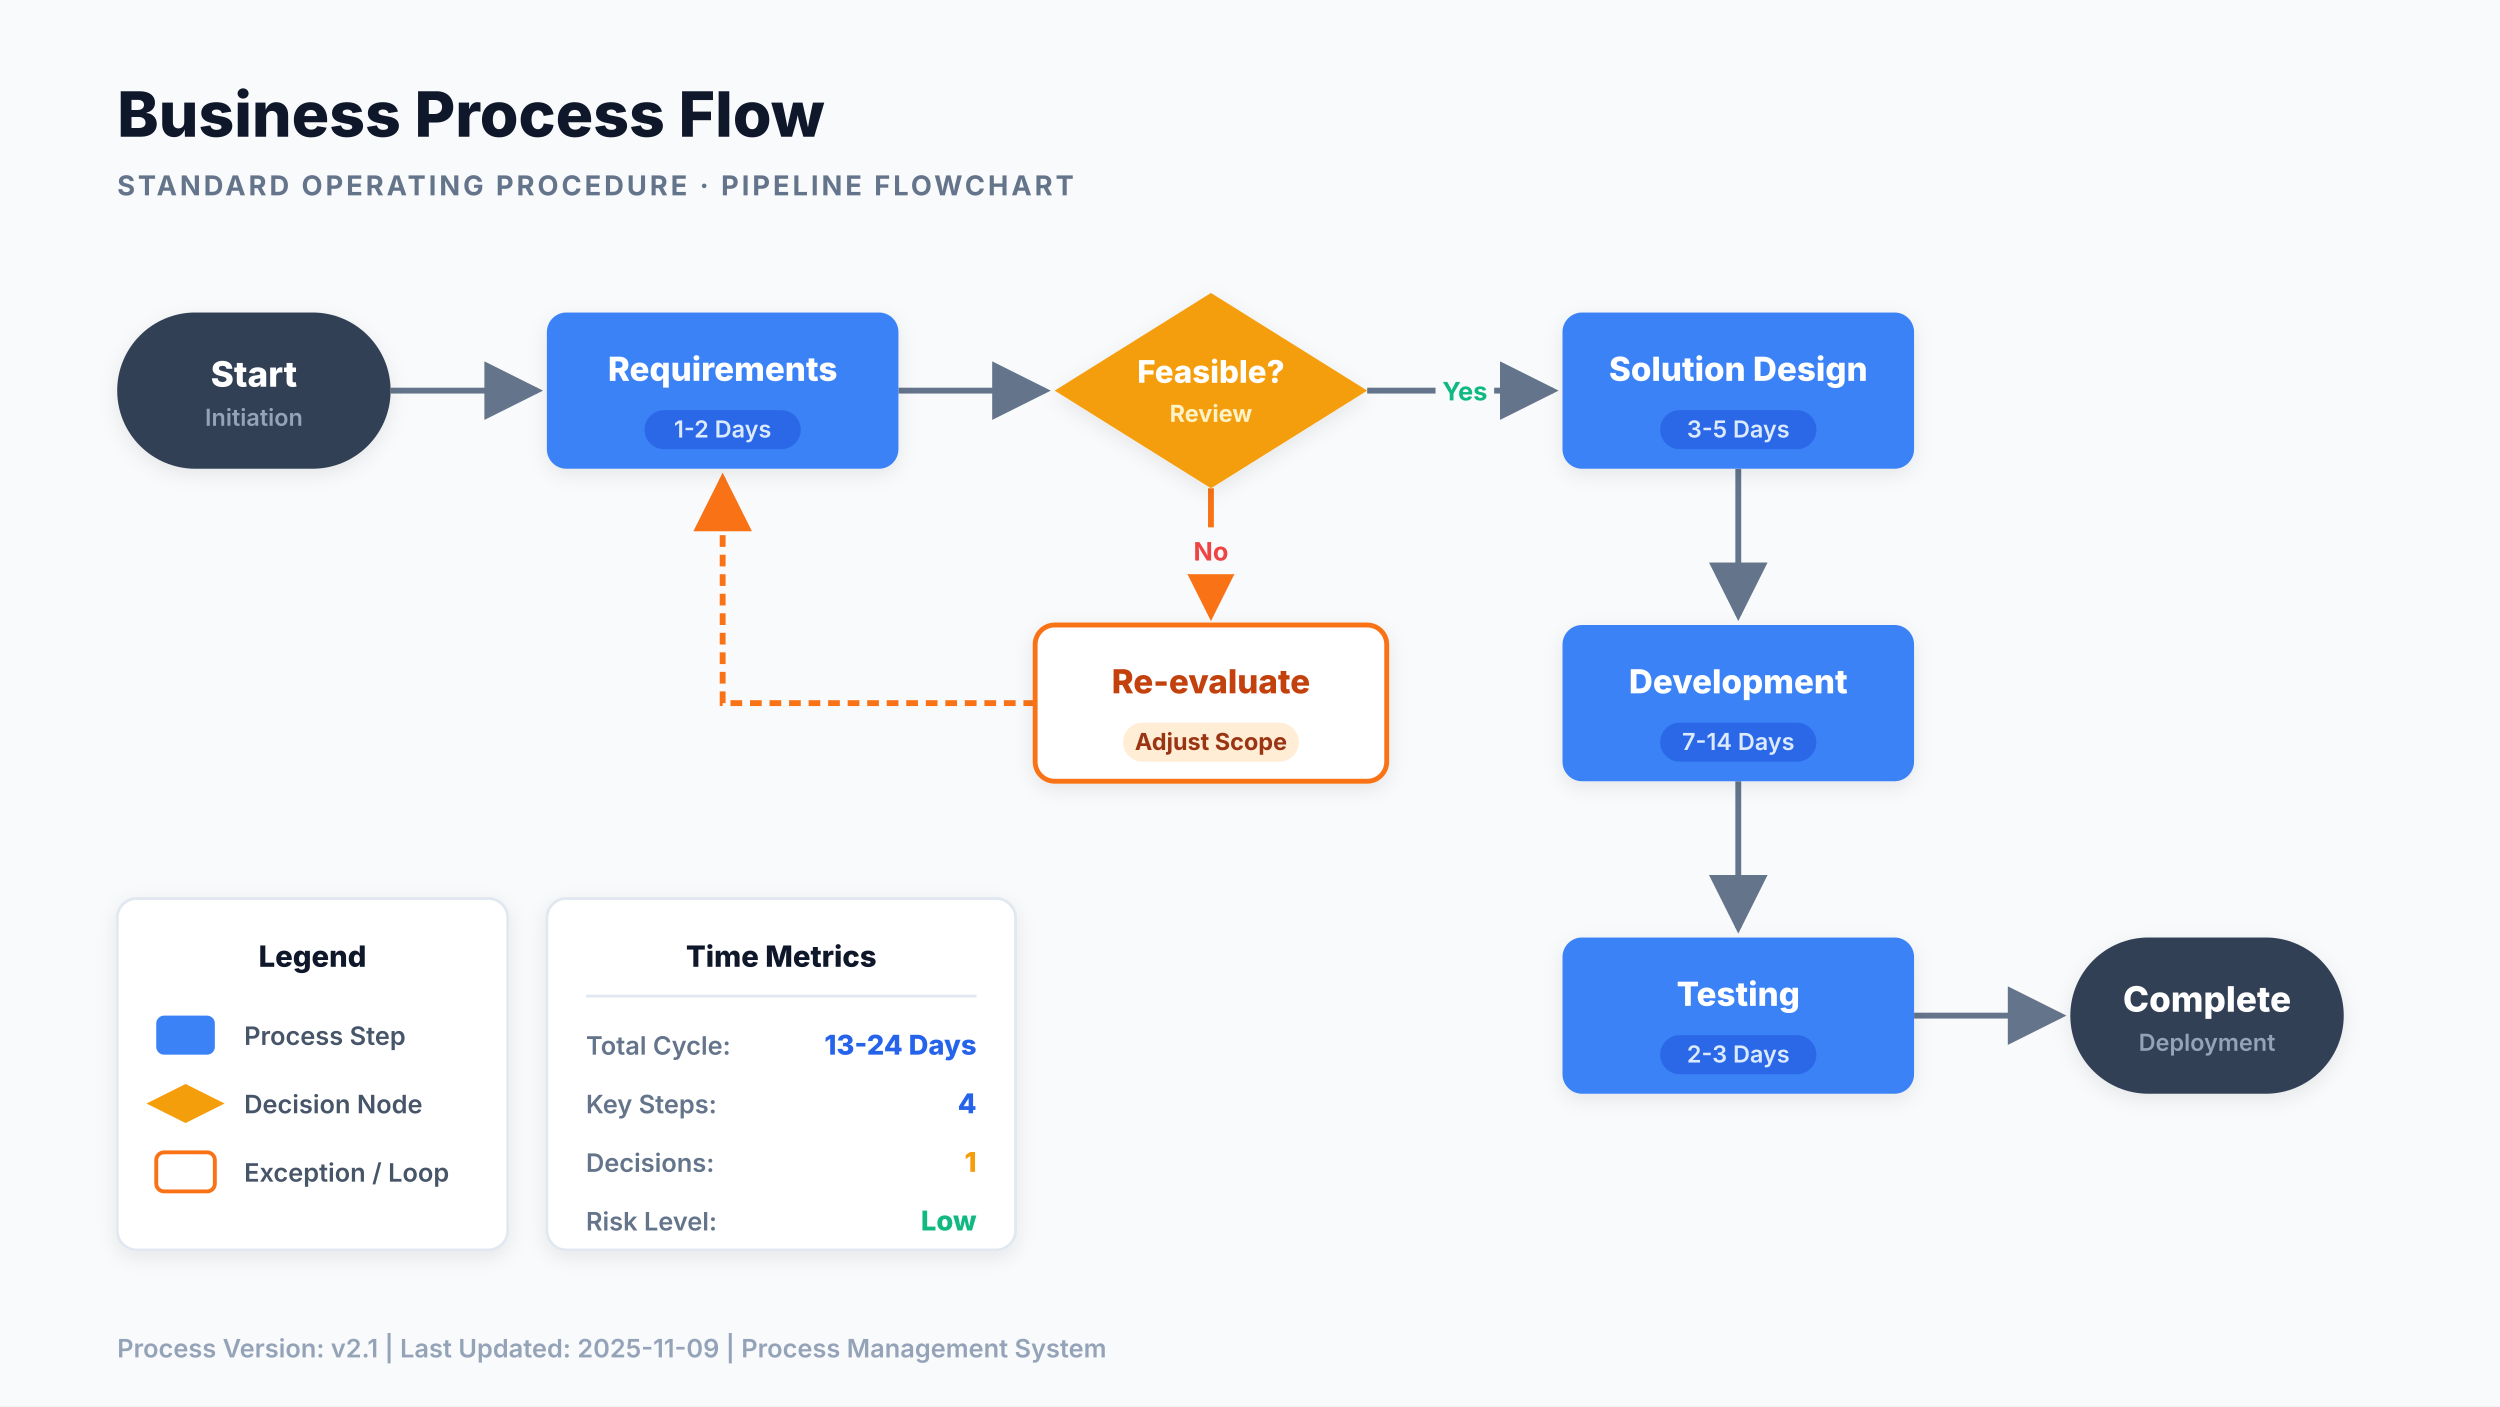
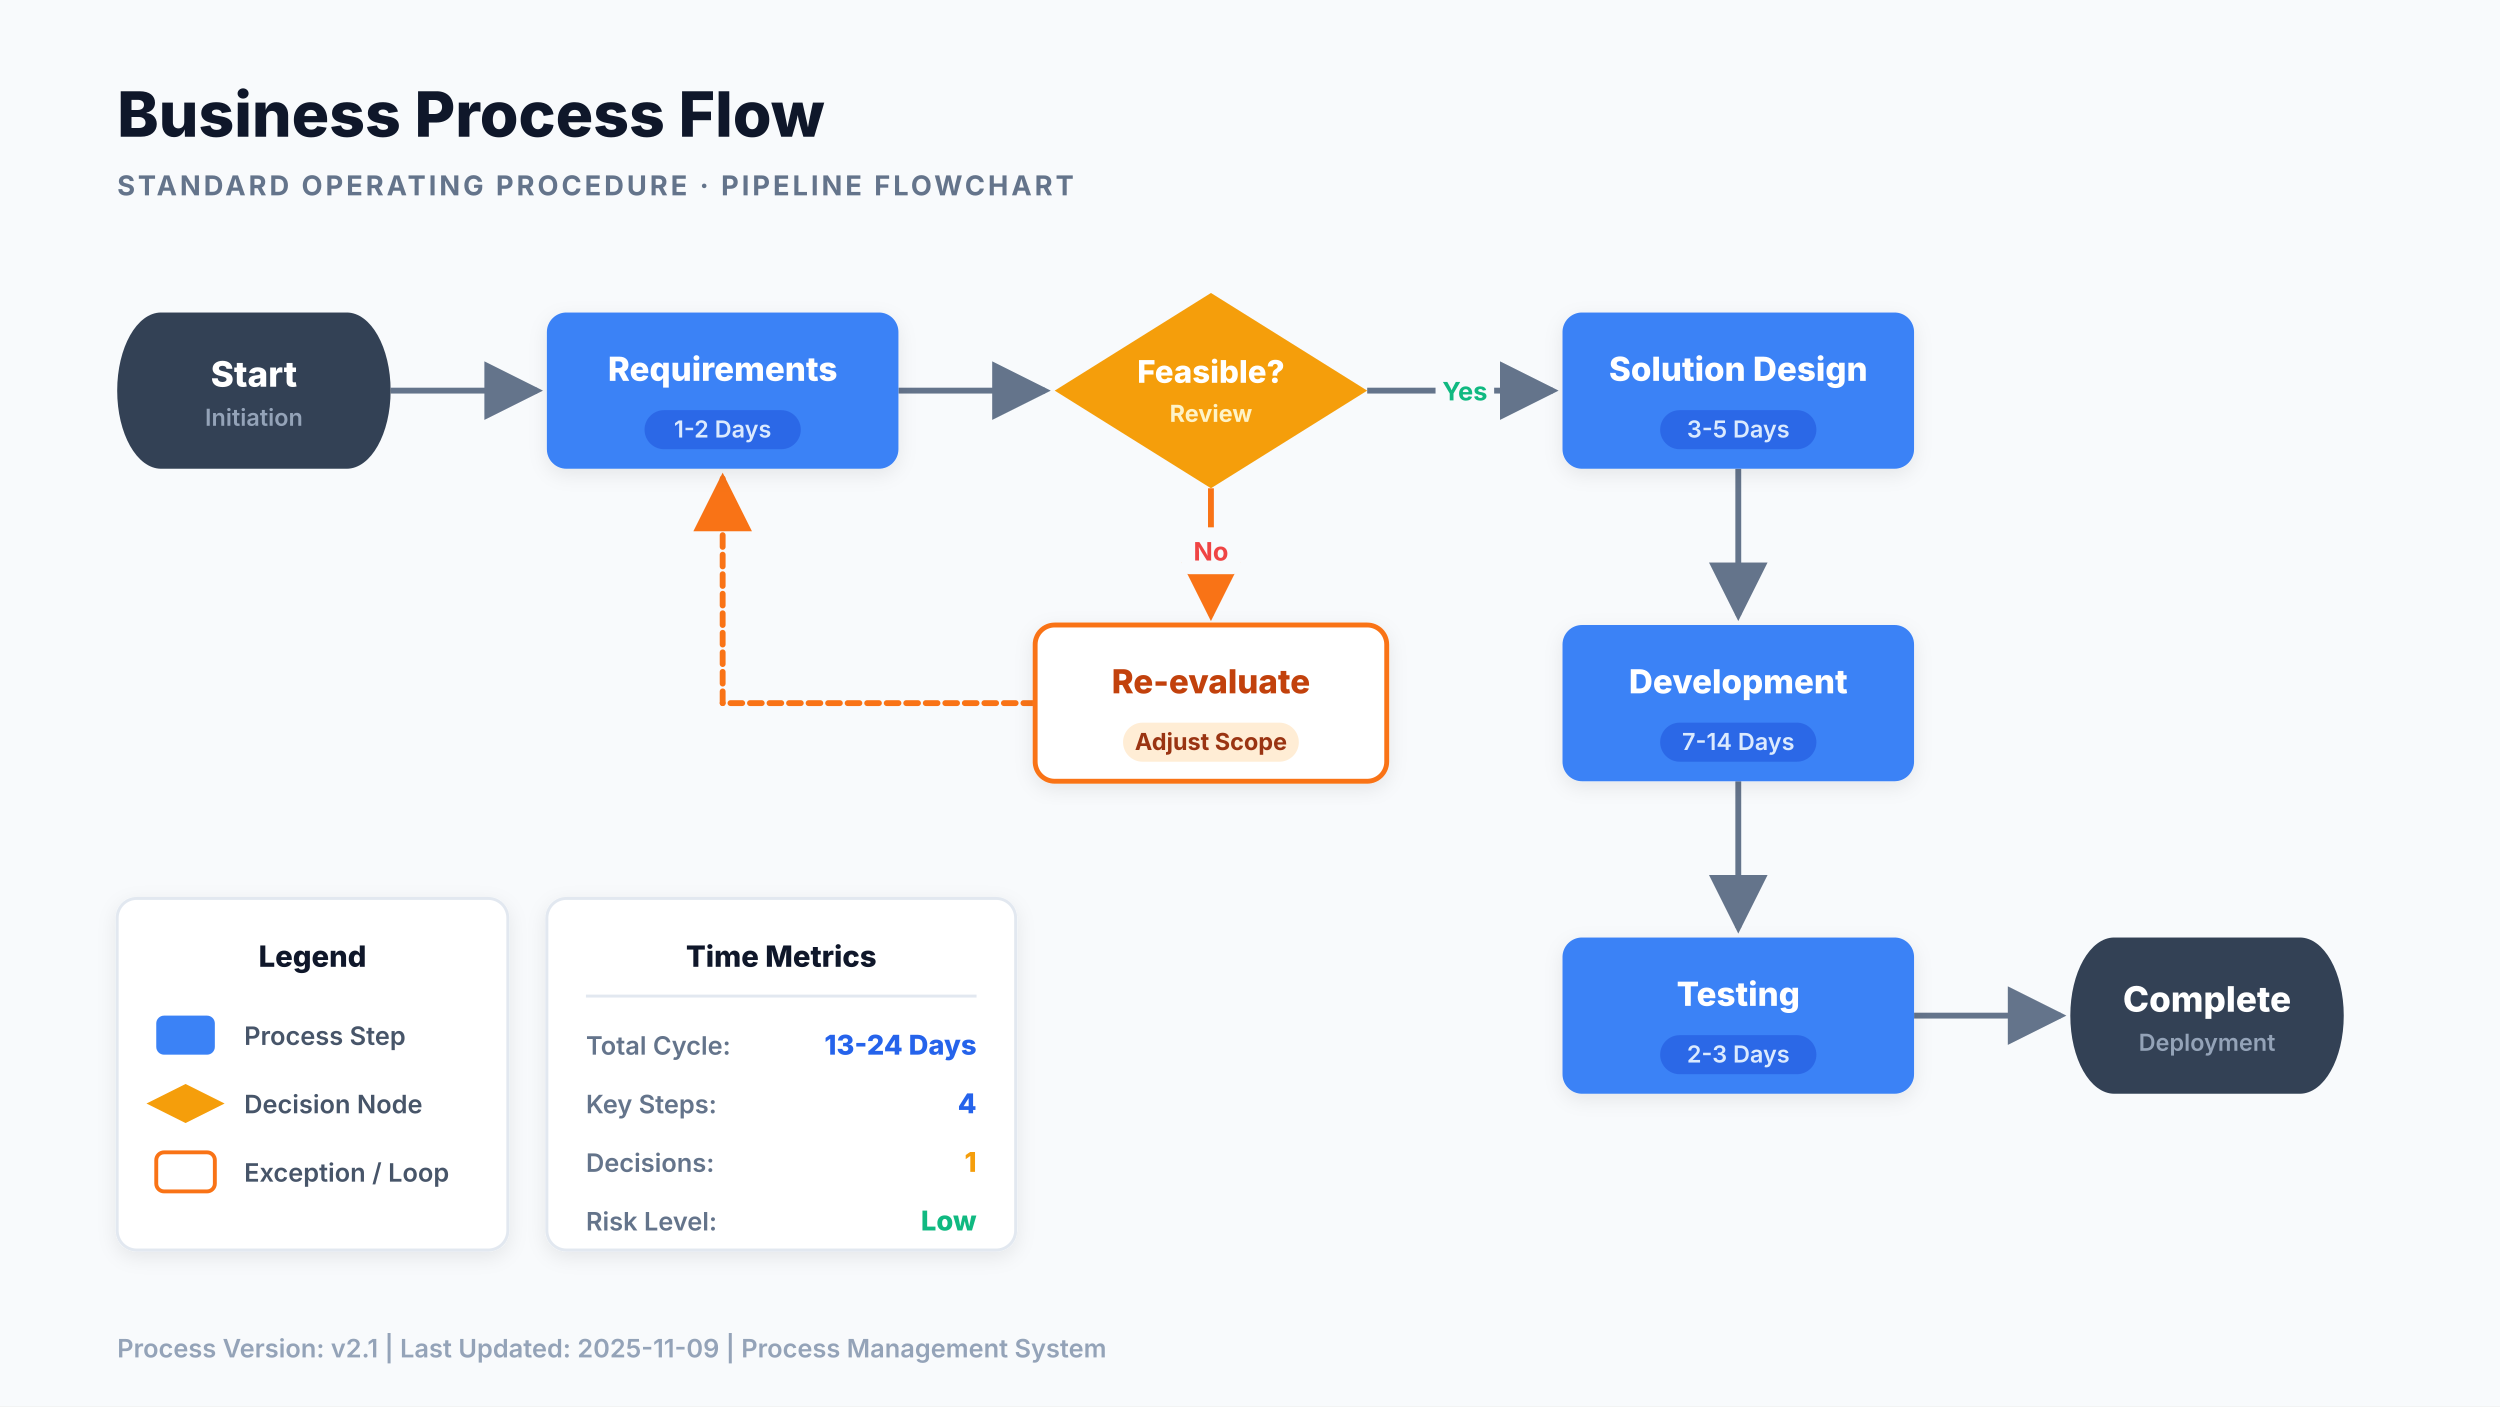
<svg xmlns="http://www.w3.org/2000/svg" viewBox="0 0 1280 720" width="1280" height="720">
  <defs>
    <filter id="cardShadow" x="-15%" y="-15%" width="130%" height="130%">
      <feGaussianBlur in="SourceAlpha" stdDeviation="5" />
      <feOffset dx="0" dy="3" result="offsetblur" />
      <feFlood flood-color="#0F172A" flood-opacity="0.08" result="shadowColor" />
      <feComposite in="shadowColor" in2="offsetblur" operator="in" result="shadow" />
      <feMerge>
        <feMergeNode in="shadow" />
        <feMergeNode in="SourceGraphic" />
      </feMerge>
    </filter>
    <marker id="arrowMain" markerWidth="10" markerHeight="10" refX="9" refY="5" orient="auto">
      <path d="M 0,0 L 10,5 L 0,10 Z" fill="#64748B" />
    </marker>
    <marker id="arrowOrange" markerWidth="10" markerHeight="10" refX="9" refY="5" orient="auto">
      <path d="M 0,0 L 10,5 L 0,10 Z" fill="#F97316" />
    </marker>
  </defs>
  <rect width="1280" height="720" fill="#F8FAFC" />
  <text x="60" y="70" font-family="-apple-system, BlinkMacSystemFont, 'Segoe UI', sans-serif" font-size="32" font-weight="800" fill="#0F172A">Business Process Flow</text>
  <text x="60" y="100" font-family="-apple-system, BlinkMacSystemFont, 'Segoe UI', sans-serif" font-size="14" font-weight="700" fill="#64748B" letter-spacing="1.5">STANDARD OPERATING PROCEDURE · PIPELINE FLOWCHART</text>
-   <g>
+   <g id="process-connectors">
    <line x1="200" y1="200" x2="275" y2="200" stroke="#64748B" stroke-width="3" marker-end="url(#arrowMain)" />
    <line x1="460" y1="200" x2="535" y2="200" stroke="#64748B" stroke-width="3" marker-end="url(#arrowMain)" />
    <line x1="700" y1="200" x2="795" y2="200" stroke="#64748B" stroke-width="3" marker-end="url(#arrowMain)" />
    <rect x="735" y="188" width="30" height="24" rx="4" fill="#F8FAFC" />
    <text x="750" y="205" font-family="-apple-system, BlinkMacSystemFont, 'Segoe UI', sans-serif" font-size="13" font-weight="700" fill="#10B981" text-anchor="middle">Yes</text>
    <line x1="620" y1="250" x2="620" y2="315" stroke="#F97316" stroke-width="3" marker-end="url(#arrowOrange)" />
    <rect x="605" y="270" width="30" height="24" rx="4" fill="#F8FAFC" />
    <text x="620" y="287" font-family="-apple-system, BlinkMacSystemFont, 'Segoe UI', sans-serif" font-size="13" font-weight="700" fill="#EF4444" text-anchor="middle">No</text>
-     <path d="M 530,360 L 370,360 L 370,245" fill="none" stroke="#F97316" stroke-width="3" stroke-dasharray="6 4" marker-end="url(#arrowOrange)" />
+     <line x1="530" y1="360" x2="370" y2="360" stroke="#F97316" stroke-width="3" stroke-dasharray="6 4" stroke-linecap="round" />
+     <line x1="370" y1="360" x2="370" y2="245" stroke="#F97316" stroke-width="3" stroke-dasharray="6 4" stroke-linecap="round" marker-end="url(#arrowOrange)" />
    <line x1="890" y1="240" x2="890" y2="315" stroke="#64748B" stroke-width="3" marker-end="url(#arrowMain)" />
    <line x1="890" y1="400" x2="890" y2="475" stroke="#64748B" stroke-width="3" marker-end="url(#arrowMain)" />
    <line x1="980" y1="520" x2="1055" y2="520" stroke="#64748B" stroke-width="3" marker-end="url(#arrowMain)" />
  </g>
  <g id="processFlowNodes">
-     <rect x="60" y="160" width="140" height="80" rx="40" fill="#334155" filter="url(#cardShadow)" />
+     <g id="process-start-node" data-pptx-authoring="preset" data-pptx-object="shape" data-pptx-prst="flowChartTerminator" data-pptx-frame="60 160 140 80" fill="#334155" stroke="none">
+       <path d="M 82.52 160 L 177.48 160 A 22.52 40 0 0 1 177.48 240 L 82.52 240 A 22.52 40 0 0 1 82.52 160 Z" />
+     </g>
    <text x="130" y="198" font-family="-apple-system, BlinkMacSystemFont, 'Segoe UI', sans-serif" font-size="18" font-weight="800" fill="#FFFFFF" text-anchor="middle">Start</text>
    <text x="130" y="218" font-family="-apple-system, BlinkMacSystemFont, 'Segoe UI', sans-serif" font-size="12" font-weight="600" fill="#94A3B8" text-anchor="middle">Initiation</text>
    <rect x="280" y="160" width="180" height="80" rx="10" fill="#3B82F6" filter="url(#cardShadow)" />
    <text x="370" y="195" font-family="-apple-system, BlinkMacSystemFont, 'Segoe UI', sans-serif" font-size="17" font-weight="800" fill="#FFFFFF" text-anchor="middle">Requirements</text>
    <rect x="330" y="210" width="80" height="20" rx="10" fill="#1D4ED8" fill-opacity="0.5" />
    <text x="370" y="224" font-family="-apple-system, BlinkMacSystemFont, 'Segoe UI', sans-serif" font-size="12" font-weight="600" fill="#DBEAFE" text-anchor="middle">1-2 Days</text>
-     <path d="M 620,150 L 700,200 L 620,250 L 540,200 Z" fill="#F59E0B" filter="url(#cardShadow)" />
+     <g id="process-decision-node" data-pptx-authoring="preset" data-pptx-object="shape" data-pptx-prst="flowChartDecision" data-pptx-frame="540 150 160 100" fill="#F59E0B" stroke="none">
+       <path d="M 540 200 L 620 150 L 700 200 L 620 250 Z" />
+     </g>
    <text x="620" y="196" font-family="-apple-system, BlinkMacSystemFont, 'Segoe UI', sans-serif" font-size="16" font-weight="800" fill="#FFFFFF" text-anchor="middle">Feasible?</text>
    <text x="620" y="216" font-family="-apple-system, BlinkMacSystemFont, 'Segoe UI', sans-serif" font-size="12" font-weight="700" fill="#FEF3C7" text-anchor="middle">Review</text>
    <rect x="800" y="160" width="180" height="80" rx="10" fill="#3B82F6" filter="url(#cardShadow)" />
    <text x="890" y="195" font-family="-apple-system, BlinkMacSystemFont, 'Segoe UI', sans-serif" font-size="17" font-weight="800" fill="#FFFFFF" text-anchor="middle">Solution Design</text>
    <rect x="850" y="210" width="80" height="20" rx="10" fill="#1D4ED8" fill-opacity="0.5" />
    <text x="890" y="224" font-family="-apple-system, BlinkMacSystemFont, 'Segoe UI', sans-serif" font-size="12" font-weight="600" fill="#DBEAFE" text-anchor="middle">3-5 Days</text>
    <rect x="800" y="320" width="180" height="80" rx="10" fill="#3B82F6" filter="url(#cardShadow)" />
    <text x="890" y="355" font-family="-apple-system, BlinkMacSystemFont, 'Segoe UI', sans-serif" font-size="17" font-weight="800" fill="#FFFFFF" text-anchor="middle">Development</text>
    <rect x="850" y="370" width="80" height="20" rx="10" fill="#1D4ED8" fill-opacity="0.5" />
    <text x="890" y="384" font-family="-apple-system, BlinkMacSystemFont, 'Segoe UI', sans-serif" font-size="12" font-weight="600" fill="#DBEAFE" text-anchor="middle">7-14 Days</text>
    <rect x="800" y="480" width="180" height="80" rx="10" fill="#3B82F6" filter="url(#cardShadow)" />
    <text x="890" y="515" font-family="-apple-system, BlinkMacSystemFont, 'Segoe UI', sans-serif" font-size="17" font-weight="800" fill="#FFFFFF" text-anchor="middle">Testing</text>
    <rect x="850" y="530" width="80" height="20" rx="10" fill="#1D4ED8" fill-opacity="0.5" />
    <text x="890" y="544" font-family="-apple-system, BlinkMacSystemFont, 'Segoe UI', sans-serif" font-size="12" font-weight="600" fill="#DBEAFE" text-anchor="middle">2-3 Days</text>
    <rect x="530" y="320" width="180" height="80" rx="10" fill="#FFFFFF" stroke="#F97316" stroke-width="2.5" filter="url(#cardShadow)" />
    <text x="620" y="355" font-family="-apple-system, BlinkMacSystemFont, 'Segoe UI', sans-serif" font-size="17" font-weight="800" fill="#C2410C" text-anchor="middle">Re-evaluate</text>
    <rect x="575" y="370" width="90" height="20" rx="10" fill="#FFEDD5" />
    <text x="620" y="384" font-family="-apple-system, BlinkMacSystemFont, 'Segoe UI', sans-serif" font-size="12" font-weight="700" fill="#9A3412" text-anchor="middle">Adjust Scope</text>
-     <rect x="1060" y="480" width="140" height="80" rx="40" fill="#334155" filter="url(#cardShadow)" />
+     <g id="process-complete-node" data-pptx-authoring="preset" data-pptx-object="shape" data-pptx-prst="flowChartTerminator" data-pptx-frame="1060 480 140 80" fill="#334155" stroke="none">
+       <path d="M 1082.52 480 L 1177.48 480 A 22.52 40 0 0 1 1177.48 560 L 1082.52 560 A 22.52 40 0 0 1 1082.52 480 Z" />
+     </g>
    <text x="1130" y="518" font-family="-apple-system, BlinkMacSystemFont, 'Segoe UI', sans-serif" font-size="18" font-weight="800" fill="#FFFFFF" text-anchor="middle">Complete</text>
    <text x="1130" y="538" font-family="-apple-system, BlinkMacSystemFont, 'Segoe UI', sans-serif" font-size="12" font-weight="600" fill="#94A3B8" text-anchor="middle">Deployment</text>
  </g>
  <rect x="60" y="460" width="200" height="180" rx="10" fill="#FFFFFF" stroke="#E2E8F0" stroke-width="1.5" filter="url(#cardShadow)" />
  <text x="160" y="495" font-family="-apple-system, BlinkMacSystemFont, 'Segoe UI', sans-serif" font-size="15" font-weight="800" fill="#0F172A" text-anchor="middle">Legend</text>
  <rect x="80" y="520" width="30" height="20" rx="4" fill="#3B82F6" />
  <text x="125" y="535" font-family="-apple-system, BlinkMacSystemFont, 'Segoe UI', sans-serif" font-size="13" font-weight="600" fill="#475569">Process Step</text>
-   <path d="M 95,555 L 115,565 L 95,575 L 75,565 Z" fill="#F59E0B" />
+   <g id="legend-decision-node" data-pptx-authoring="preset" data-pptx-object="shape" data-pptx-prst="diamond" data-pptx-frame="75 555 40 20" fill="#F59E0B" stroke="none">
+     <path d="M 75 565 L 95 555 L 115 565 L 95 575 Z" />
+   </g>
  <text x="125" y="570" font-family="-apple-system, BlinkMacSystemFont, 'Segoe UI', sans-serif" font-size="13" font-weight="600" fill="#475569">Decision Node</text>
  <rect x="80" y="590" width="30" height="20" rx="4" fill="#FFFFFF" stroke="#F97316" stroke-width="2" />
  <text x="125" y="605" font-family="-apple-system, BlinkMacSystemFont, 'Segoe UI', sans-serif" font-size="13" font-weight="600" fill="#475569">Exception / Loop</text>
  <rect x="280" y="460" width="240" height="180" rx="10" fill="#FFFFFF" stroke="#E2E8F0" stroke-width="1.5" filter="url(#cardShadow)" />
  <text x="400" y="495" font-family="-apple-system, BlinkMacSystemFont, 'Segoe UI', sans-serif" font-size="15" font-weight="800" fill="#0F172A" text-anchor="middle">Time Metrics</text>
  <line x1="300" y1="510" x2="500" y2="510" stroke="#E2E8F0" stroke-width="1.5" />
  <text x="300" y="540" font-family="-apple-system, BlinkMacSystemFont, 'Segoe UI', sans-serif" font-size="13" font-weight="600" fill="#64748B">Total Cycle:</text>
  <text x="500" y="540" font-family="-apple-system, BlinkMacSystemFont, 'Segoe UI', sans-serif" font-size="14" font-weight="800" fill="#2563EB" text-anchor="end">13-24 Days</text>
  <text x="300" y="570" font-family="-apple-system, BlinkMacSystemFont, 'Segoe UI', sans-serif" font-size="13" font-weight="600" fill="#64748B">Key Steps:</text>
  <text x="500" y="570" font-family="-apple-system, BlinkMacSystemFont, 'Segoe UI', sans-serif" font-size="14" font-weight="800" fill="#2563EB" text-anchor="end">4</text>
  <text x="300" y="600" font-family="-apple-system, BlinkMacSystemFont, 'Segoe UI', sans-serif" font-size="13" font-weight="600" fill="#64748B">Decisions:</text>
  <text x="500" y="600" font-family="-apple-system, BlinkMacSystemFont, 'Segoe UI', sans-serif" font-size="14" font-weight="800" fill="#F59E0B" text-anchor="end">1</text>
  <text x="300" y="630" font-family="-apple-system, BlinkMacSystemFont, 'Segoe UI', sans-serif" font-size="13" font-weight="600" fill="#64748B">Risk Level:</text>
  <text x="500" y="630" font-family="-apple-system, BlinkMacSystemFont, 'Segoe UI', sans-serif" font-size="14" font-weight="800" fill="#10B981" text-anchor="end">Low</text>
  <text x="60" y="695" font-family="-apple-system, BlinkMacSystemFont, 'Segoe UI', sans-serif" font-size="13" font-weight="600" fill="#94A3B8">Process Version: v2.1 | Last Updated: 2025-11-09 | Process Management System</text>
</svg>
